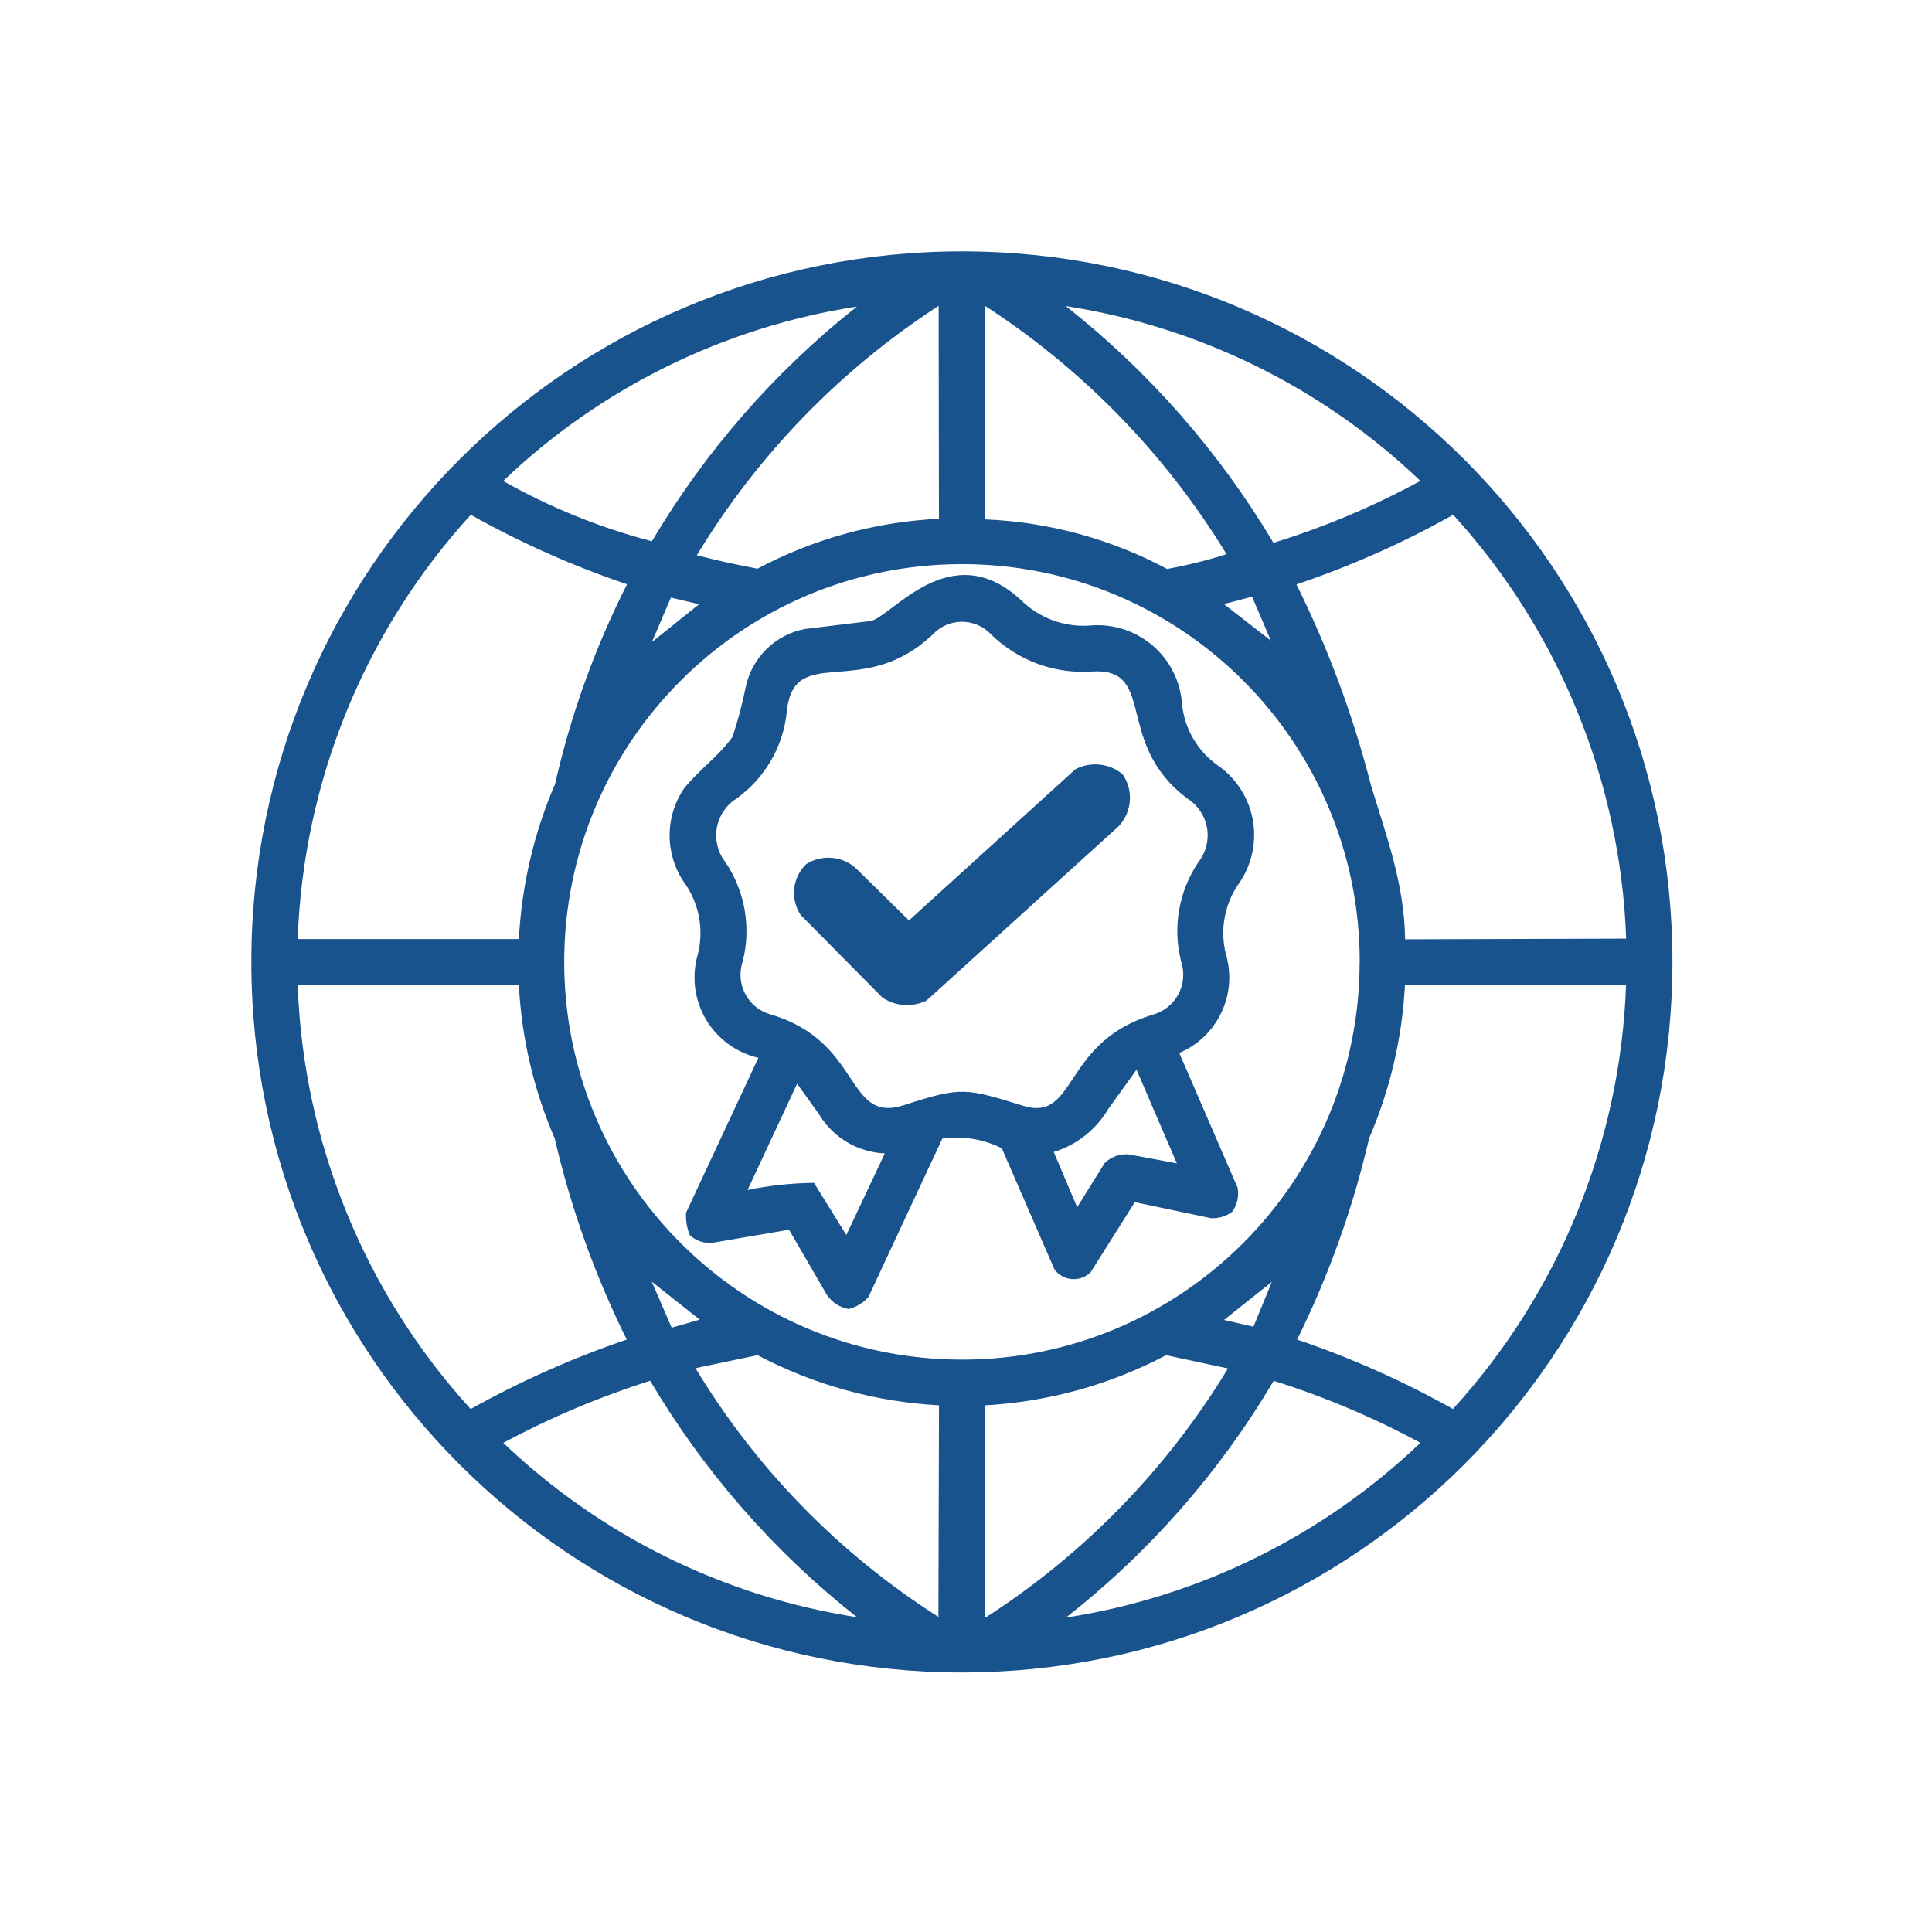
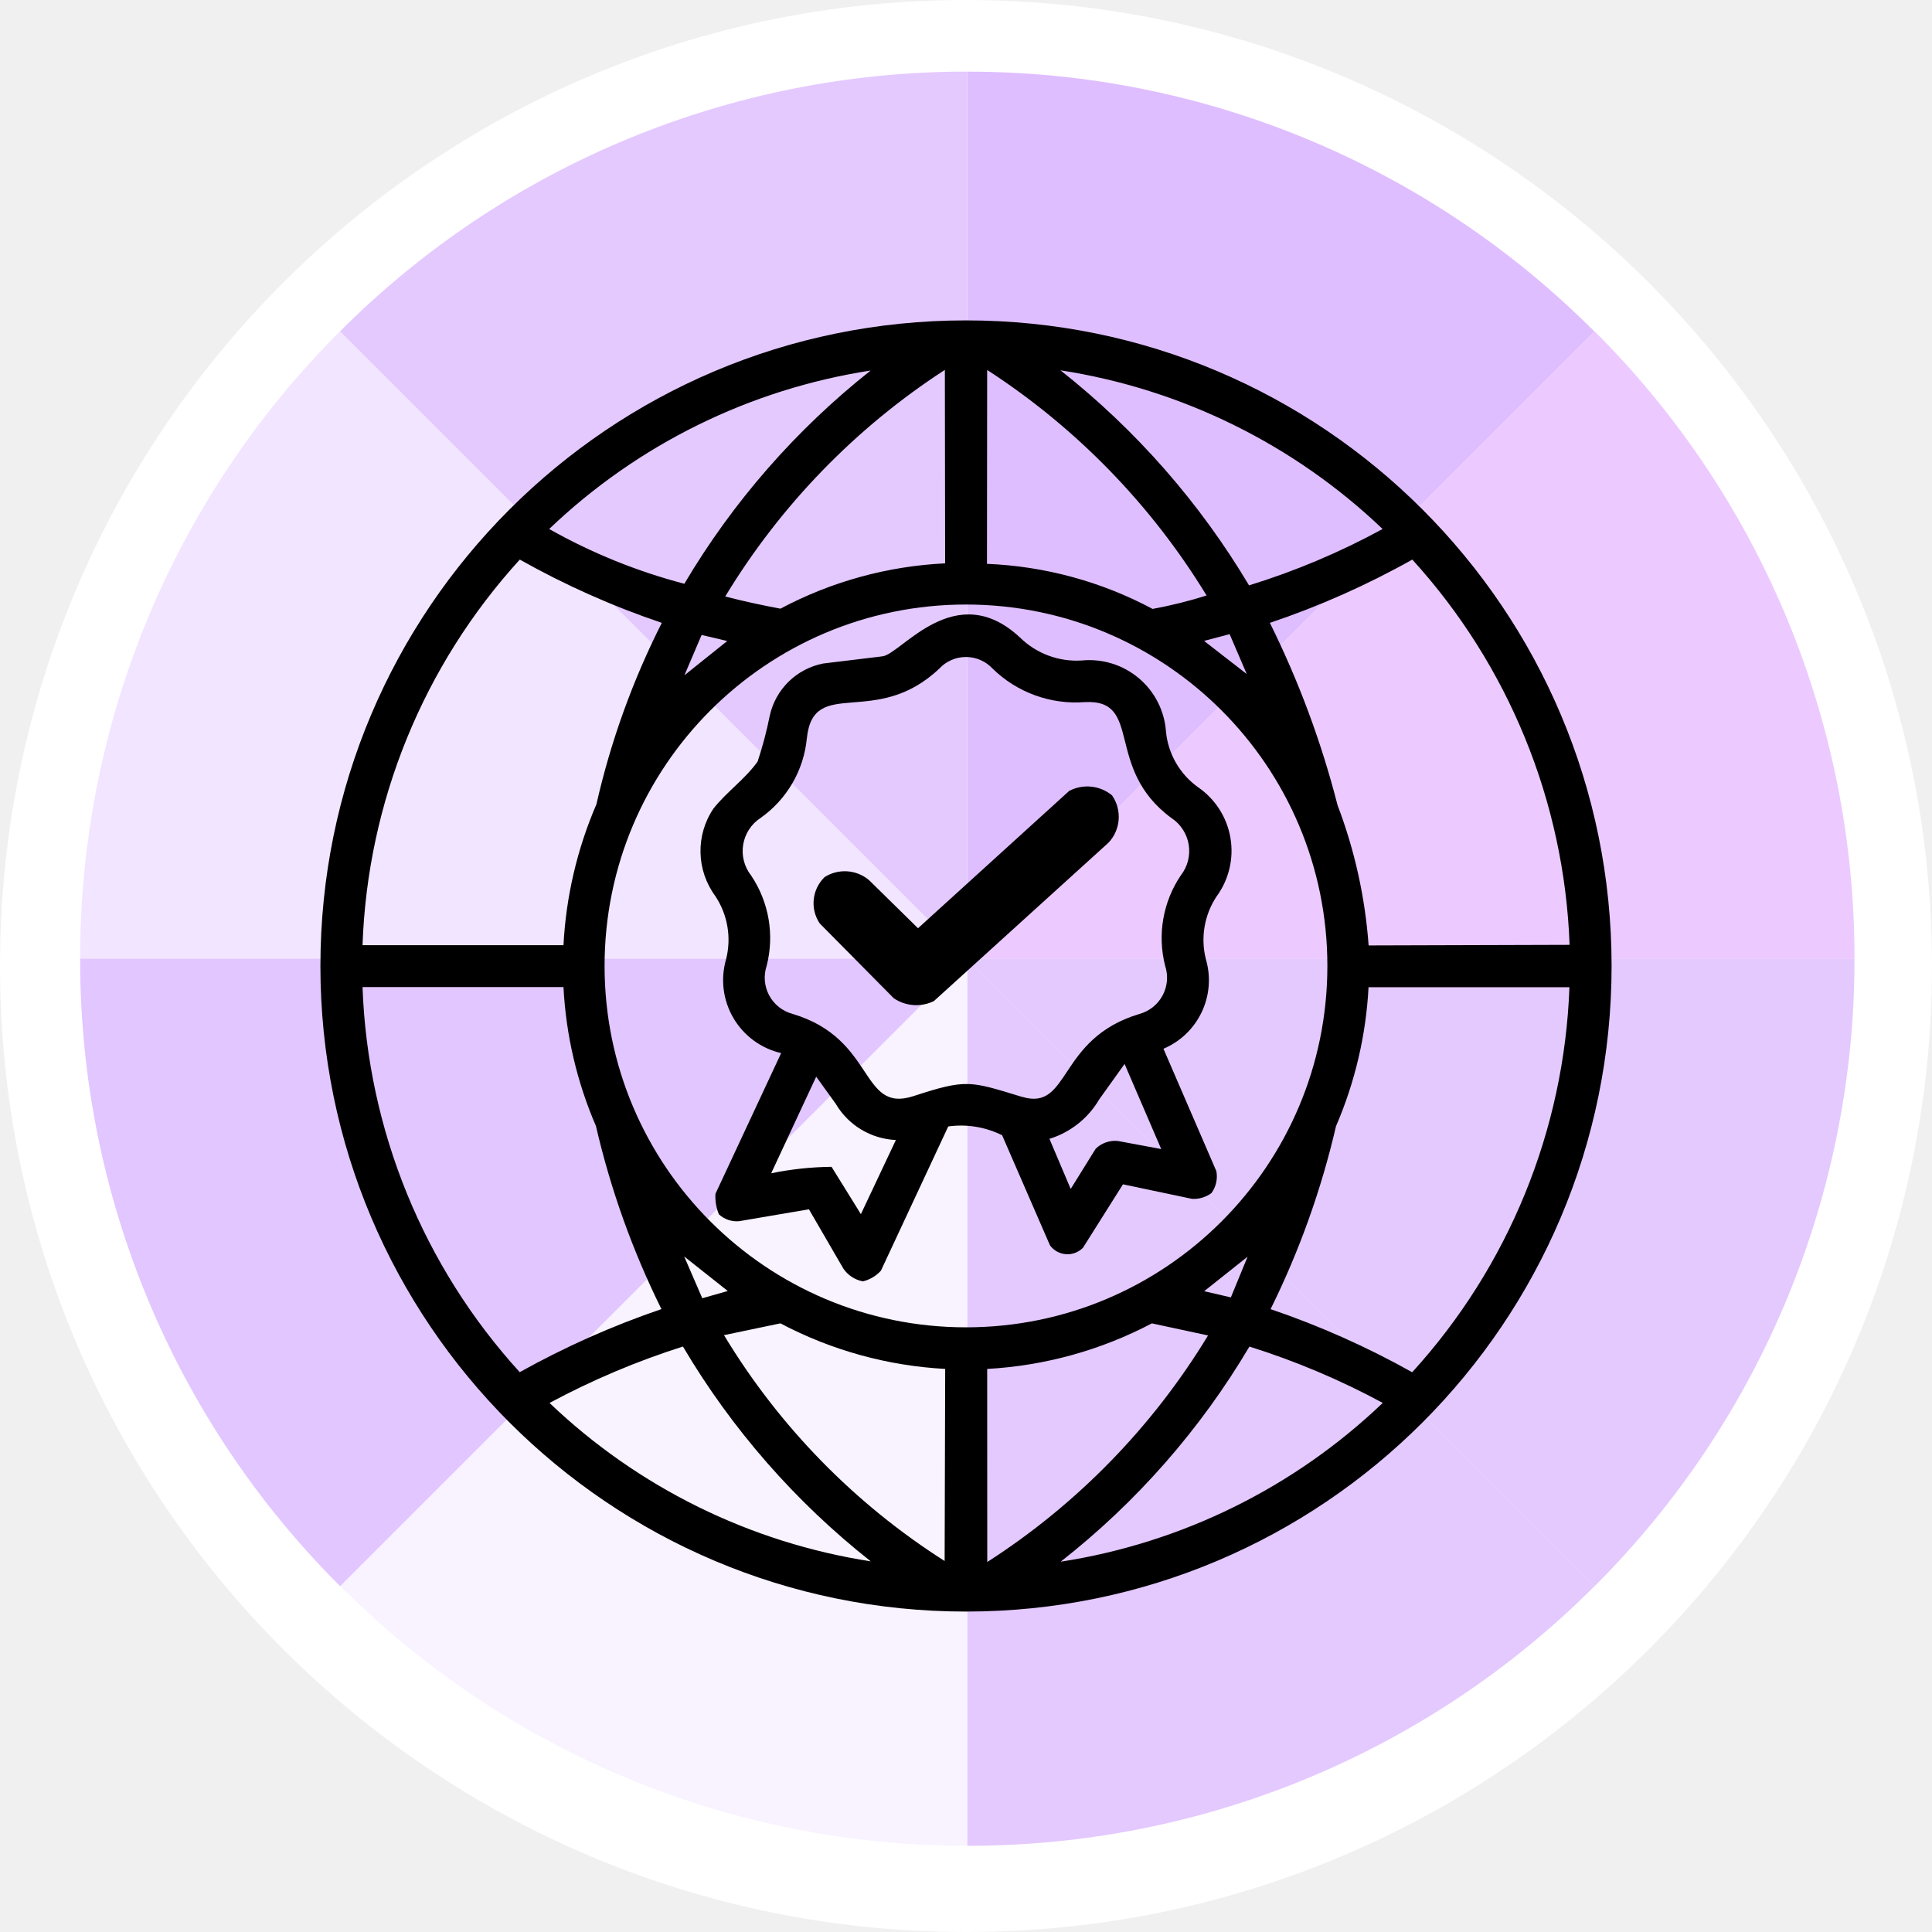
- <svg xmlns="http://www.w3.org/2000/svg" width="105" height="105" viewBox="0 0 105 105">
+ <svg xmlns="http://www.w3.org/2000/svg" width="84" height="84" viewBox="0 0 84 84">
  <defs>
    <clipPath id="clip-path">
-       <rect id="Rectángulo_461538" data-name="Rectángulo 461538" width="77.232" height="77.232" fill="#19538d" />
+       <rect id="Rectángulo_456705" data-name="Rectángulo 456705" width="27.256" height="38.551" fill="#d5aaff" />
+     </clipPath>
+     <clipPath id="clip-path-2">
+       <rect id="Rectángulo_456707" data-name="Rectángulo 456707" width="38.569" height="27.274" fill="#d5aaff" />
+     </clipPath>
+     <clipPath id="clip-path-3">
+       <rect id="Rectángulo_456708" data-name="Rectángulo 456708" width="27.274" height="38.569" fill="#d5aaff" />
+     </clipPath>
+     <clipPath id="clip-path-7">
+       <rect id="Rectángulo_461538" data-name="Rectángulo 461538" width="56.138" height="56.138" />
    </clipPath>
  </defs>
-   <g id="Grupo_1179110" data-name="Grupo 1179110" transform="translate(-705.631 -1685)">
-     <g id="Grupo_1178970" data-name="Grupo 1178970" transform="translate(705.629 1685)">
-       <path id="Sustracción_110" data-name="Sustracción 110" d="M0,0H105V105H0Z" fill="#fff" />
+   <g id="Grupo_1185068" data-name="Grupo 1185068" transform="translate(-705.629 -1683)">
+     <g id="Grupo_1185066" data-name="Grupo 1185066" transform="translate(0 1272.629)">
+       <g id="Grupo_1179108" data-name="Grupo 1179108" transform="translate(705.629 410)">
+         <path id="Sustracción_110" data-name="Sustracción 110" d="M42,0A42,42,0,1,1,0,42,42,42,0,0,1,42,0Z" transform="translate(0 0.371)" fill="#fff" />
+       </g>
+       <g id="Grupo_1185063" data-name="Grupo 1185063" transform="translate(709.114 413.484)">
+         <g id="Grupo_1180751" data-name="Grupo 1180751" transform="translate(0 0)">
+           <g id="Grupo_1180726" data-name="Grupo 1180726" transform="translate(11.312 38.586)" opacity="0.15">
+             <g id="Grupo_1180725" data-name="Grupo 1180725">
+               <g id="Grupo_1180724" data-name="Grupo 1180724" clip-path="url(#clip-path)">
+                 <path id="Trazado_1024629" data-name="Trazado 1024629" d="M4.237,80.176,31.493,52.92V91.47A38.417,38.417,0,0,1,4.237,80.176" transform="translate(-4.237 -52.919)" fill="#d5aaff" />
+               </g>
+             </g>
+           </g>
+           <g id="Grupo_1180732" data-name="Grupo 1180732" transform="translate(0 11.294)" opacity="0.31">
+             <g id="Grupo_1180731" data-name="Grupo 1180731">
+               <g id="Grupo_1180730" data-name="Grupo 1180730" clip-path="url(#clip-path-2)">
+                 <path id="Trazado_1024631" data-name="Trazado 1024631" d="M0,69.972A38.465,38.465,0,0,1,11.294,42.7L38.569,69.972Z" transform="translate(0 -42.698)" fill="#d5aaff" />
+               </g>
+             </g>
+           </g>
+           <g id="Grupo_1180735" data-name="Grupo 1180735" transform="translate(11.296)" opacity="0.64">
+             <g id="Grupo_1180734" data-name="Grupo 1180734">
+               <g id="Grupo_1180733" data-name="Grupo 1180733" clip-path="url(#clip-path-3)">
+                 <path id="Trazado_1024632" data-name="Trazado 1024632" d="M4.231,49.762A38.456,38.456,0,0,1,31.505,38.468V77.036Z" transform="translate(-4.23 -38.467)" fill="#d5aaff" />
+               </g>
+             </g>
+           </g>
+           <path id="Trazado_1024633" data-name="Trazado 1024633" d="M0,52.913H38.569v.019L11.313,80.187h-.019A38.432,38.432,0,0,1,0,52.913" transform="translate(0 -14.345)" fill="#dcb9ff" opacity="0.82" />
+         </g>
+         <g id="Grupo_1180752" data-name="Grupo 1180752" transform="translate(77.145 77.14) rotate(180)">
+           <g id="Grupo_1180726-2" data-name="Grupo 1180726" transform="translate(11.312 38.586)" opacity="0.76">
+             <g id="Grupo_1180725-2" data-name="Grupo 1180725">
+               <g id="Grupo_1180724-2" data-name="Grupo 1180724" clip-path="url(#clip-path)">
+                 <path id="Trazado_1024629-2" data-name="Trazado 1024629" d="M0,27.256,27.256,0V38.55A38.417,38.417,0,0,1,0,27.256" transform="translate(0 0.001)" fill="#d5aaff" />
+               </g>
+             </g>
+           </g>
+           <g id="Grupo_1180732-2" data-name="Grupo 1180732" transform="translate(0 11.294)" opacity="0.64">
+             <g id="Grupo_1180731-2" data-name="Grupo 1180731">
+               <g id="Grupo_1180730-2" data-name="Grupo 1180730" clip-path="url(#clip-path-2)">
+                 <path id="Trazado_1024631-2" data-name="Trazado 1024631" d="M0,27.274A38.465,38.465,0,0,1,11.294,0L38.569,27.274Z" transform="translate(0 0)" fill="#d5aaff" />
+               </g>
+             </g>
+           </g>
+           <g id="Grupo_1180735-2" data-name="Grupo 1180735" transform="translate(11.296 0)" opacity="0.64">
+             <g id="Grupo_1180734-2" data-name="Grupo 1180734">
+               <g id="Grupo_1180733-2" data-name="Grupo 1180733" clip-path="url(#clip-path-3)">
+                 <path id="Trazado_1024632-2" data-name="Trazado 1024632" d="M0,11.294A38.456,38.456,0,0,1,27.274,0V38.568Z" transform="translate(0.001 0.001)" fill="#d5aaff" />
+               </g>
+             </g>
+           </g>
+           <path id="Trazado_1024633-2" data-name="Trazado 1024633" d="M0,0H38.569V.019L11.313,27.274h-.019A38.432,38.432,0,0,1,0,0" transform="translate(0 38.568)" fill="#dda2ff" opacity="0.57" />
+         </g>
+       </g>
    </g>
-     <g id="Grupo_1212358" data-name="Grupo 1212358" transform="translate(719.292 1698.663)">
-       <g id="Grupo_1212013" data-name="Grupo 1212013" clip-path="url(#clip-path)">
-         <path id="Trazado_1276250" data-name="Trazado 1276250" d="M77.232,38.617A38.616,38.616,0,1,1,38.616,0,38.616,38.616,0,0,1,77.232,38.617m-13.7-26.145a35.822,35.822,0,0,0-19.271-9.5A47.017,47.017,0,0,1,55.549,15.838a43.366,43.366,0,0,0,7.986-3.366M21.768,15.754A46.465,46.465,0,0,1,32.91,3a35.708,35.708,0,0,0-19.225,9.479,33.887,33.887,0,0,0,8.084,3.276m15.6-1.223L37.352,2.96A42.253,42.253,0,0,0,24.208,16.516c1.245.315,2.2.52,3.3.728a23.388,23.388,0,0,1,9.858-2.712m12.41,2.726a26.972,26.972,0,0,0,3.224-.8A42.364,42.364,0,0,0,39.878,2.964l-.011,11.6a23,23,0,0,1,9.911,2.7M16.506,28.944a47.174,47.174,0,0,1,3.911-10.852,49.834,49.834,0,0,1-8.491-3.778,36.108,36.108,0,0,0-9.407,23.06l12.02,0a24.471,24.471,0,0,1,1.967-8.427M62.7,37.387l12.018-.036a36.181,36.181,0,0,0-9.4-23.037,49.93,49.93,0,0,1-8.52,3.785,55.551,55.551,0,0,1,4.048,10.907c.839,2.771,1.819,5.364,1.857,8.381m-2.466,1.227A21.617,21.617,0,1,0,38.615,60.231,21.617,21.617,0,0,0,60.232,38.614m-35.9-19.436L22.8,18.816l-1.03,2.414ZM55.41,21.155l-1.025-2.387-1.53.4ZM16.484,48.2a24.076,24.076,0,0,1-1.945-8.317l-12.02.006a36.124,36.124,0,0,0,9.4,23.027A51.478,51.478,0,0,1,20.4,59.14,50.1,50.1,0,0,1,16.484,48.2M65.305,62.913a36.124,36.124,0,0,0,9.406-23.031H62.695A24.179,24.179,0,0,1,60.748,48.2a50.237,50.237,0,0,1-3.913,10.941,50.567,50.567,0,0,1,8.47,3.775M24.367,58.059l-2.606-2.065,1.081,2.5Zm30.094.382,1-2.434-2.6,2.067ZM37.339,74.214l.033-11.5a23.826,23.826,0,0,1-9.86-2.725l-3.375.706a41.332,41.332,0,0,0,13.2,13.515m2.54.055a42.027,42.027,0,0,0,13.2-13.553l-3.361-.722a23.981,23.981,0,0,1-9.851,2.726Zm-6.967-.039A46.516,46.516,0,0,1,21.675,61.38a46.631,46.631,0,0,0-7.982,3.375,35.736,35.736,0,0,0,19.219,9.475m30.624-9.477a45.235,45.235,0,0,0-7.975-3.37A46.253,46.253,0,0,1,44.272,74.25a35.813,35.813,0,0,0,19.264-9.5" transform="translate(0 -0.001)" fill="#19538d" />
-         <path id="Trazado_1276251" data-name="Trazado 1276251" d="M114.34,107.63l-4.026,8.629a2.127,2.127,0,0,1-1.078.641,1.809,1.809,0,0,1-1.165-.755l-2.065-3.555-4.19.714a1.589,1.589,0,0,1-1.2-.413,2.748,2.748,0,0,1-.206-1.229l3.93-8.416a4.477,4.477,0,0,1-3.294-5.613,4.725,4.725,0,0,0-.65-3.789,4.537,4.537,0,0,1-.109-5.219c.786-1,1.9-1.77,2.647-2.822a23.081,23.081,0,0,0,.722-2.727,4.071,4.071,0,0,1,3.2-3.134l3.549-.429c1.125-.136,4.351-4.737,8.226-1.125a4.829,4.829,0,0,0,3.673,1.37,4.6,4.6,0,0,1,5.06,4.276,4.643,4.643,0,0,0,1.915,3.3,4.612,4.612,0,0,1,1.112,6.531,4.7,4.7,0,0,0-.64,3.763,4.452,4.452,0,0,1-2.538,5.354l3.17,7.322a1.691,1.691,0,0,1-.295,1.313,1.782,1.782,0,0,1-1.154.346l-4.137-.871-2.394,3.8a1.3,1.3,0,0,1-1.973-.147l-2.862-6.584a5.533,5.533,0,0,0-3.226-.527m4.4-1.777c2.928.894,2.091-3.475,7.039-4.956a2.252,2.252,0,0,0,1.535-2.881,6.7,6.7,0,0,1,.936-5.405,2.362,2.362,0,0,0-.568-3.439c-4.053-2.994-1.657-7.117-5.181-6.927a7.107,7.107,0,0,1-5.512-2.01,2.174,2.174,0,0,0-3.177,0c-3.824,3.631-7.534.4-7.929,4.18a6.608,6.608,0,0,1-2.766,4.759,2.363,2.363,0,0,0-.568,3.441,6.7,6.7,0,0,1,.933,5.4,2.24,2.24,0,0,0,1.536,2.875c5.006,1.483,4.026,5.969,7.244,4.921,3.175-1.035,3.372-.906,6.479.043m4.417,3.108a1.646,1.646,0,0,1,1.342-.465l2.58.482-2.192-5.088L123.373,106a5.245,5.245,0,0,1-2.981,2.366l1.272,3Zm-14.042,3.911,2.093-4.434a4.4,4.4,0,0,1-3.6-2.167l-1.167-1.622-2.692,5.776a18.944,18.944,0,0,1,3.61-.387Z" transform="translate(-76.784 -59.42)" fill="#19538d" />
-         <path id="Trazado_1276252" data-name="Trazado 1276252" d="M133.909,134.7l-4.429-4.475a2.171,2.171,0,0,1,.294-2.774,2.249,2.249,0,0,1,2.659.187l2.926,2.874L144.4,122.3a2.321,2.321,0,0,1,2.567.266,2.252,2.252,0,0,1-.211,2.827l-10.445,9.475a2.391,2.391,0,0,1-2.4-.168" transform="translate(-99.619 -94.152)" fill="#19538d" />
+     <g id="Grupo_1212577" data-name="Grupo 1212577" transform="translate(719.56 1696.931)">
+       <g id="Grupo_1212013" data-name="Grupo 1212013" clip-path="url(#clip-path-7)">
+         <path id="Trazado_1276250" data-name="Trazado 1276250" d="M56.138,28.07A28.069,28.069,0,1,1,28.069,0,28.069,28.069,0,0,1,56.138,28.07m-9.956-19a26.038,26.038,0,0,0-14.007-6.9,34.175,34.175,0,0,1,8.2,9.351,31.521,31.521,0,0,0,5.8-2.447M15.823,11.451a33.774,33.774,0,0,1,8.1-9.271A25.955,25.955,0,0,0,9.947,9.07a24.632,24.632,0,0,0,5.876,2.381m11.339-.889L27.15,2.152A30.712,30.712,0,0,0,17.6,12.005c.9.229,1.6.378,2.4.529a17,17,0,0,1,7.165-1.971m9.021,1.981a19.6,19.6,0,0,0,2.343-.583,30.793,30.793,0,0,0-9.54-9.806l-.008,8.43a16.721,16.721,0,0,1,7.2,1.959M12,21.039a34.29,34.29,0,0,1,2.843-7.888A36.223,36.223,0,0,1,8.669,10.4,26.246,26.246,0,0,0,1.831,27.166l8.737,0A17.788,17.788,0,0,1,12,21.039m33.576,6.137,8.736-.026A26.3,26.3,0,0,0,47.474,10.4a36.293,36.293,0,0,1-6.193,2.751,40.379,40.379,0,0,1,2.943,7.928,21.492,21.492,0,0,1,1.35,6.092m-1.793.892A15.713,15.713,0,1,0,28.069,43.78,15.713,15.713,0,0,0,43.781,28.068M17.688,13.94l-1.114-.263-.748,1.754Zm22.588,1.437-.745-1.735-1.112.293ZM11.982,35.033a17.5,17.5,0,0,1-1.414-6.046l-8.737,0A26.257,26.257,0,0,0,8.666,45.729a37.418,37.418,0,0,1,6.161-2.742,36.417,36.417,0,0,1-2.846-7.954m35.487,10.7a26.258,26.258,0,0,0,6.837-16.741H45.571a17.575,17.575,0,0,1-1.415,6.044,36.516,36.516,0,0,1-2.844,7.953,36.756,36.756,0,0,1,6.157,2.744M17.711,42.2l-1.894-1.5.786,1.816Zm21.874.278.727-1.769-1.887,1.5ZM27.14,53.944l.024-8.356A17.319,17.319,0,0,1,20,43.607l-2.453.513a30.043,30.043,0,0,0,9.6,9.824m1.846.04a30.548,30.548,0,0,0,9.6-9.851l-2.443-.525a17.431,17.431,0,0,1-7.16,1.981Zm-5.064-.029a33.811,33.811,0,0,1-8.167-9.34,33.9,33.9,0,0,0-5.8,2.453,25.975,25.975,0,0,0,13.969,6.887m22.26-6.888a32.88,32.88,0,0,0-5.8-2.45,33.62,33.62,0,0,1-8.206,9.353,26.032,26.032,0,0,0,14-6.9" transform="translate(0 -0.001)" />
+         <path id="Trazado_1276251" data-name="Trazado 1276251" d="M110.289,99.266l-2.927,6.272a1.546,1.546,0,0,1-.784.466,1.315,1.315,0,0,1-.847-.549l-1.5-2.584-3.046.519a1.155,1.155,0,0,1-.869-.3,2,2,0,0,1-.149-.893l2.856-6.117A3.255,3.255,0,0,1,100.629,92a3.434,3.434,0,0,0-.473-2.754,3.3,3.3,0,0,1-.079-3.794c.571-.727,1.384-1.286,1.924-2.051a16.777,16.777,0,0,0,.525-1.982,2.959,2.959,0,0,1,2.323-2.278l2.58-.312c.818-.1,3.162-3.443,5.979-.818a3.51,3.51,0,0,0,2.67,1,3.343,3.343,0,0,1,3.678,3.108,3.375,3.375,0,0,0,1.392,2.4,3.353,3.353,0,0,1,.808,4.748A3.418,3.418,0,0,0,121.49,92a3.236,3.236,0,0,1-1.845,3.891l2.3,5.322a1.229,1.229,0,0,1-.214.954,1.3,1.3,0,0,1-.839.251l-3.007-.633-1.74,2.76a.943.943,0,0,1-1.434-.107l-2.08-4.786a4.021,4.021,0,0,0-2.345-.383m3.2-1.291c2.128.65,1.52-2.526,5.116-3.6a1.637,1.637,0,0,0,1.116-2.094,4.872,4.872,0,0,1,.68-3.929,1.717,1.717,0,0,0-.413-2.5c-2.946-2.176-1.2-5.173-3.766-5.035a5.166,5.166,0,0,1-4.007-1.461,1.581,1.581,0,0,0-2.309,0c-2.779,2.639-5.477.289-5.763,3.038a4.8,4.8,0,0,1-2.011,3.459,1.718,1.718,0,0,0-.413,2.5,4.87,4.87,0,0,1,.678,3.927,1.628,1.628,0,0,0,1.117,2.09c3.639,1.078,2.926,4.339,5.265,3.577,2.308-.752,2.451-.659,4.71.031m3.211,2.259a1.2,1.2,0,0,1,.976-.338l1.875.35-1.593-3.7-1.1,1.536a3.813,3.813,0,0,1-2.167,1.72l.924,2.178Zm-10.207,2.842,1.521-3.223a3.2,3.2,0,0,1-2.615-1.575l-.849-1.179-1.957,4.2a13.769,13.769,0,0,1,2.624-.281Z" transform="translate(-82.991 -64.224)" />
+         <path id="Trazado_1276252" data-name="Trazado 1276252" d="M132.6,131.234l-3.219-3.253a1.578,1.578,0,0,1,.214-2.016,1.635,1.635,0,0,1,1.933.136l2.127,2.089,6.57-5.969a1.687,1.687,0,0,1,1.866.193,1.637,1.637,0,0,1-.153,2.055l-7.592,6.887a1.738,1.738,0,0,1-1.745-.122" transform="translate(-107.672 -101.763)" />
      </g>
    </g>
  </g>
</svg>
